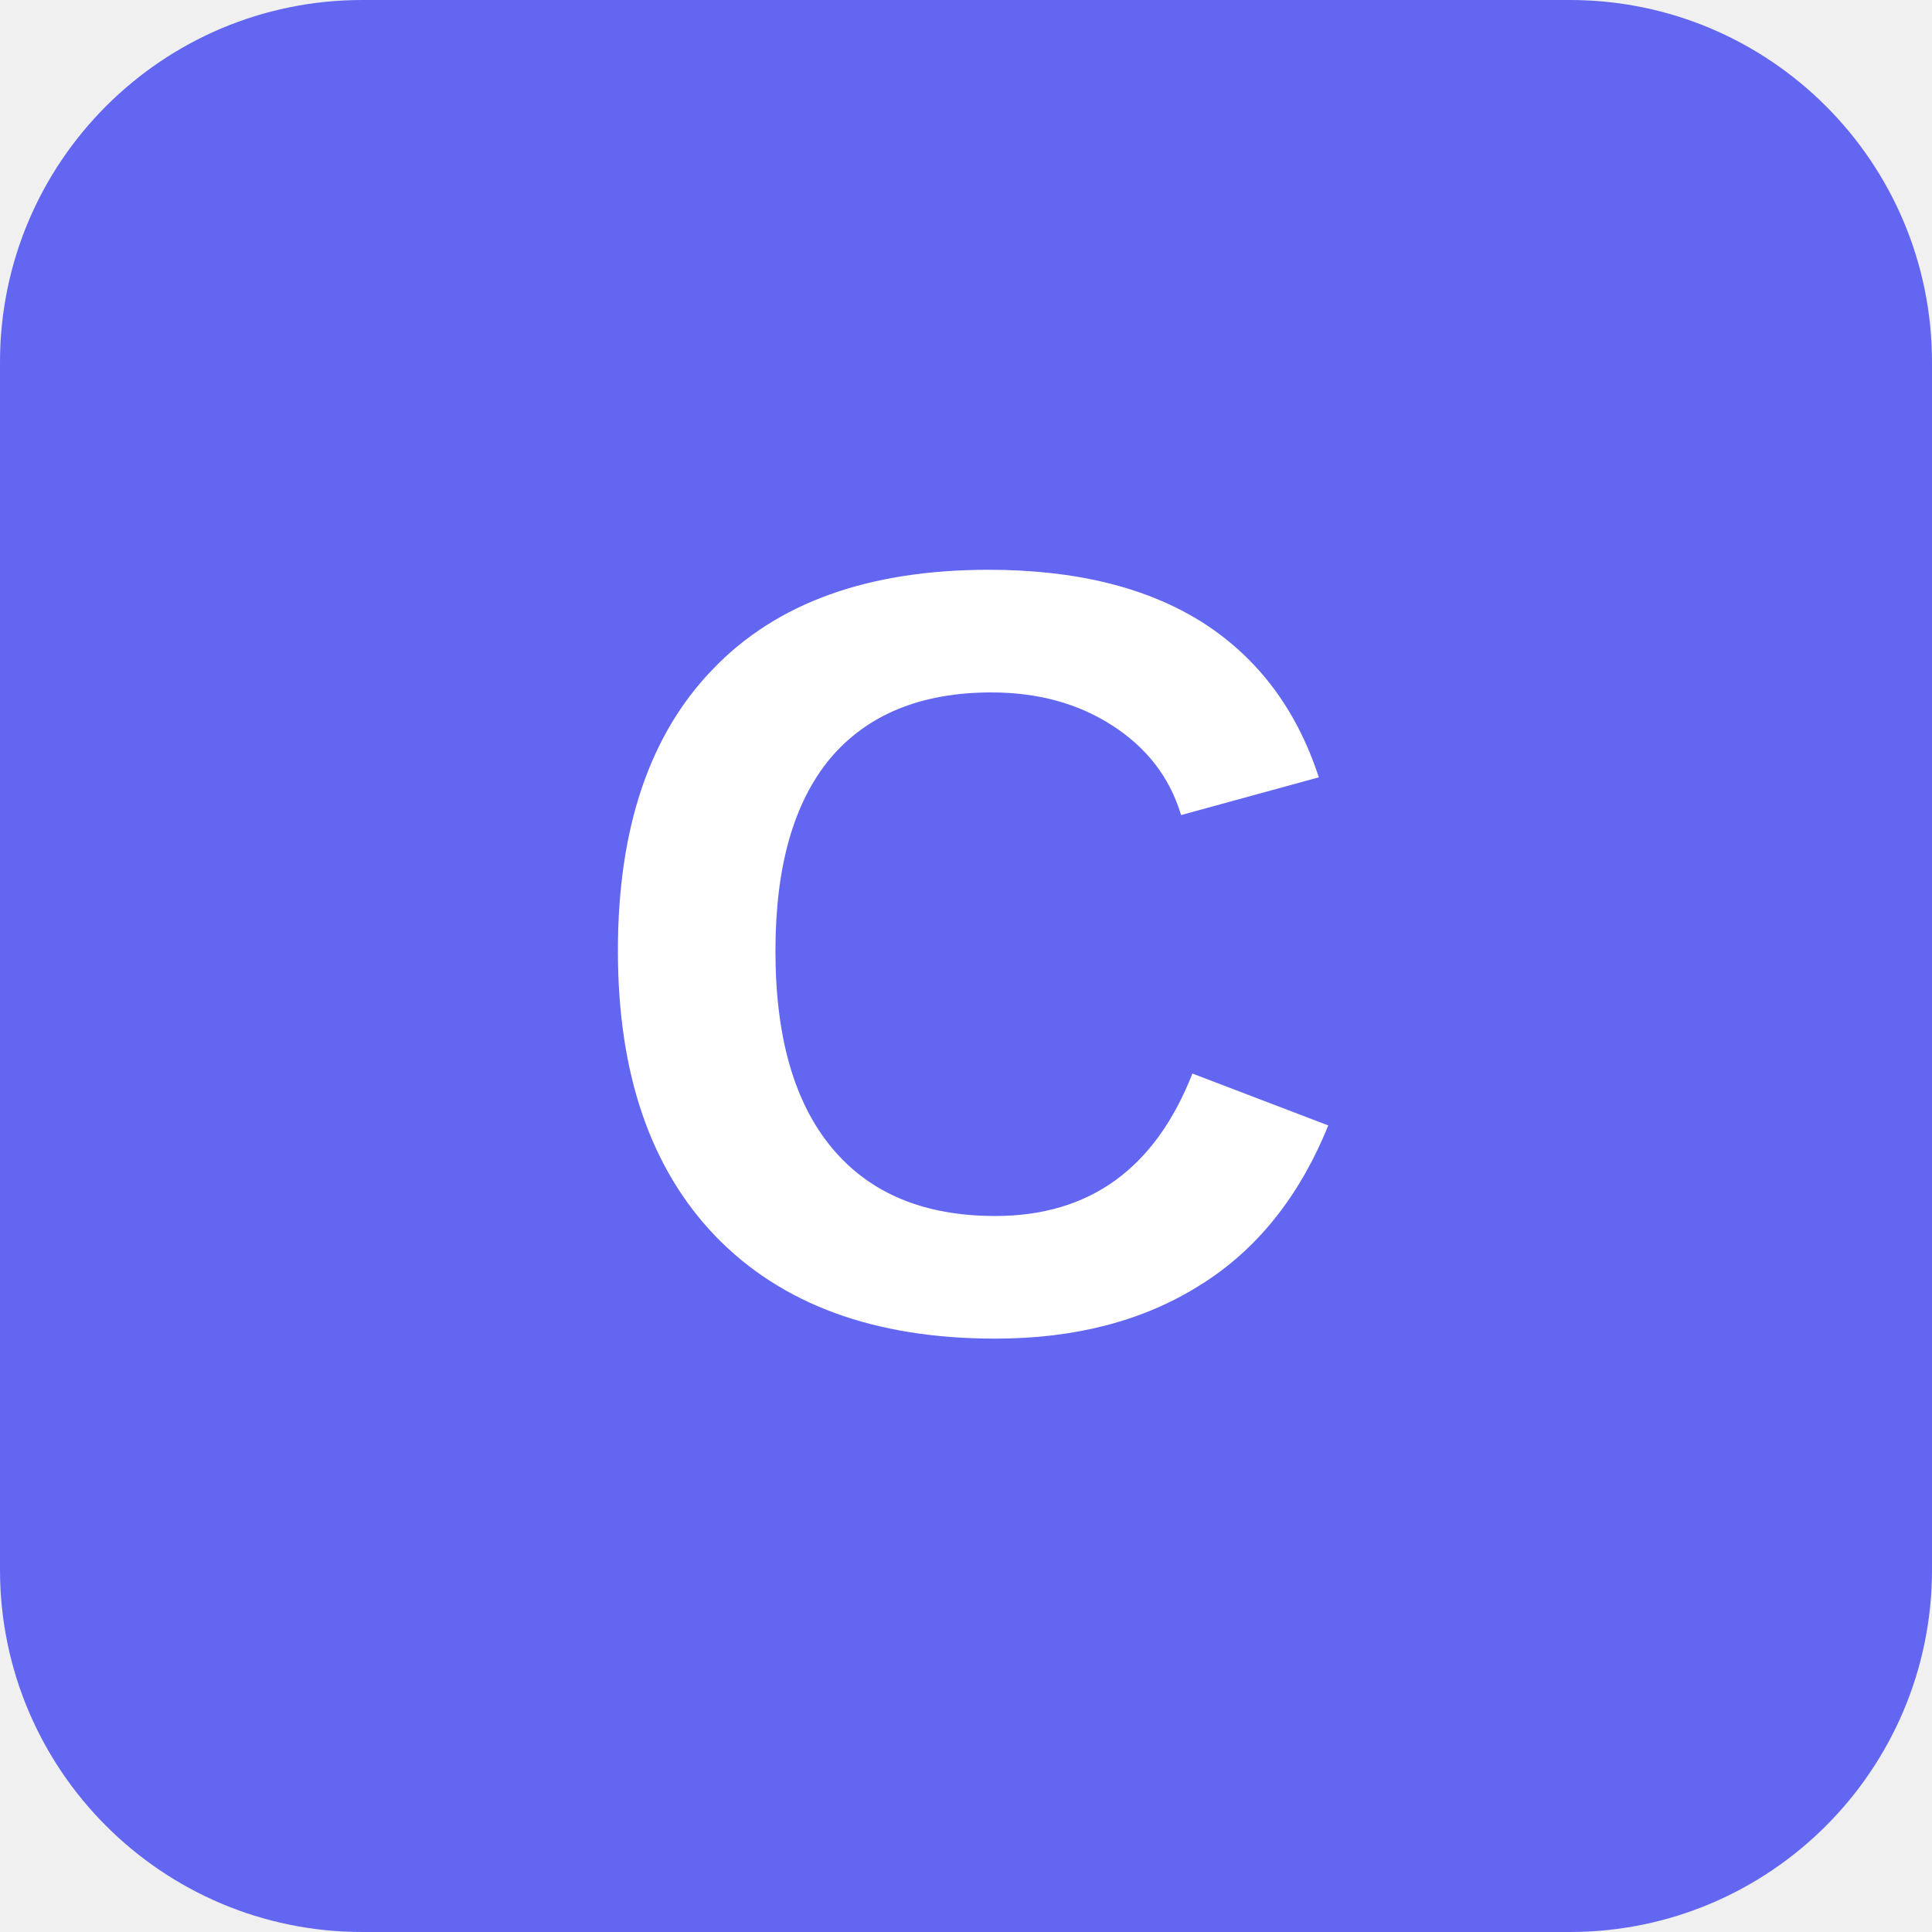
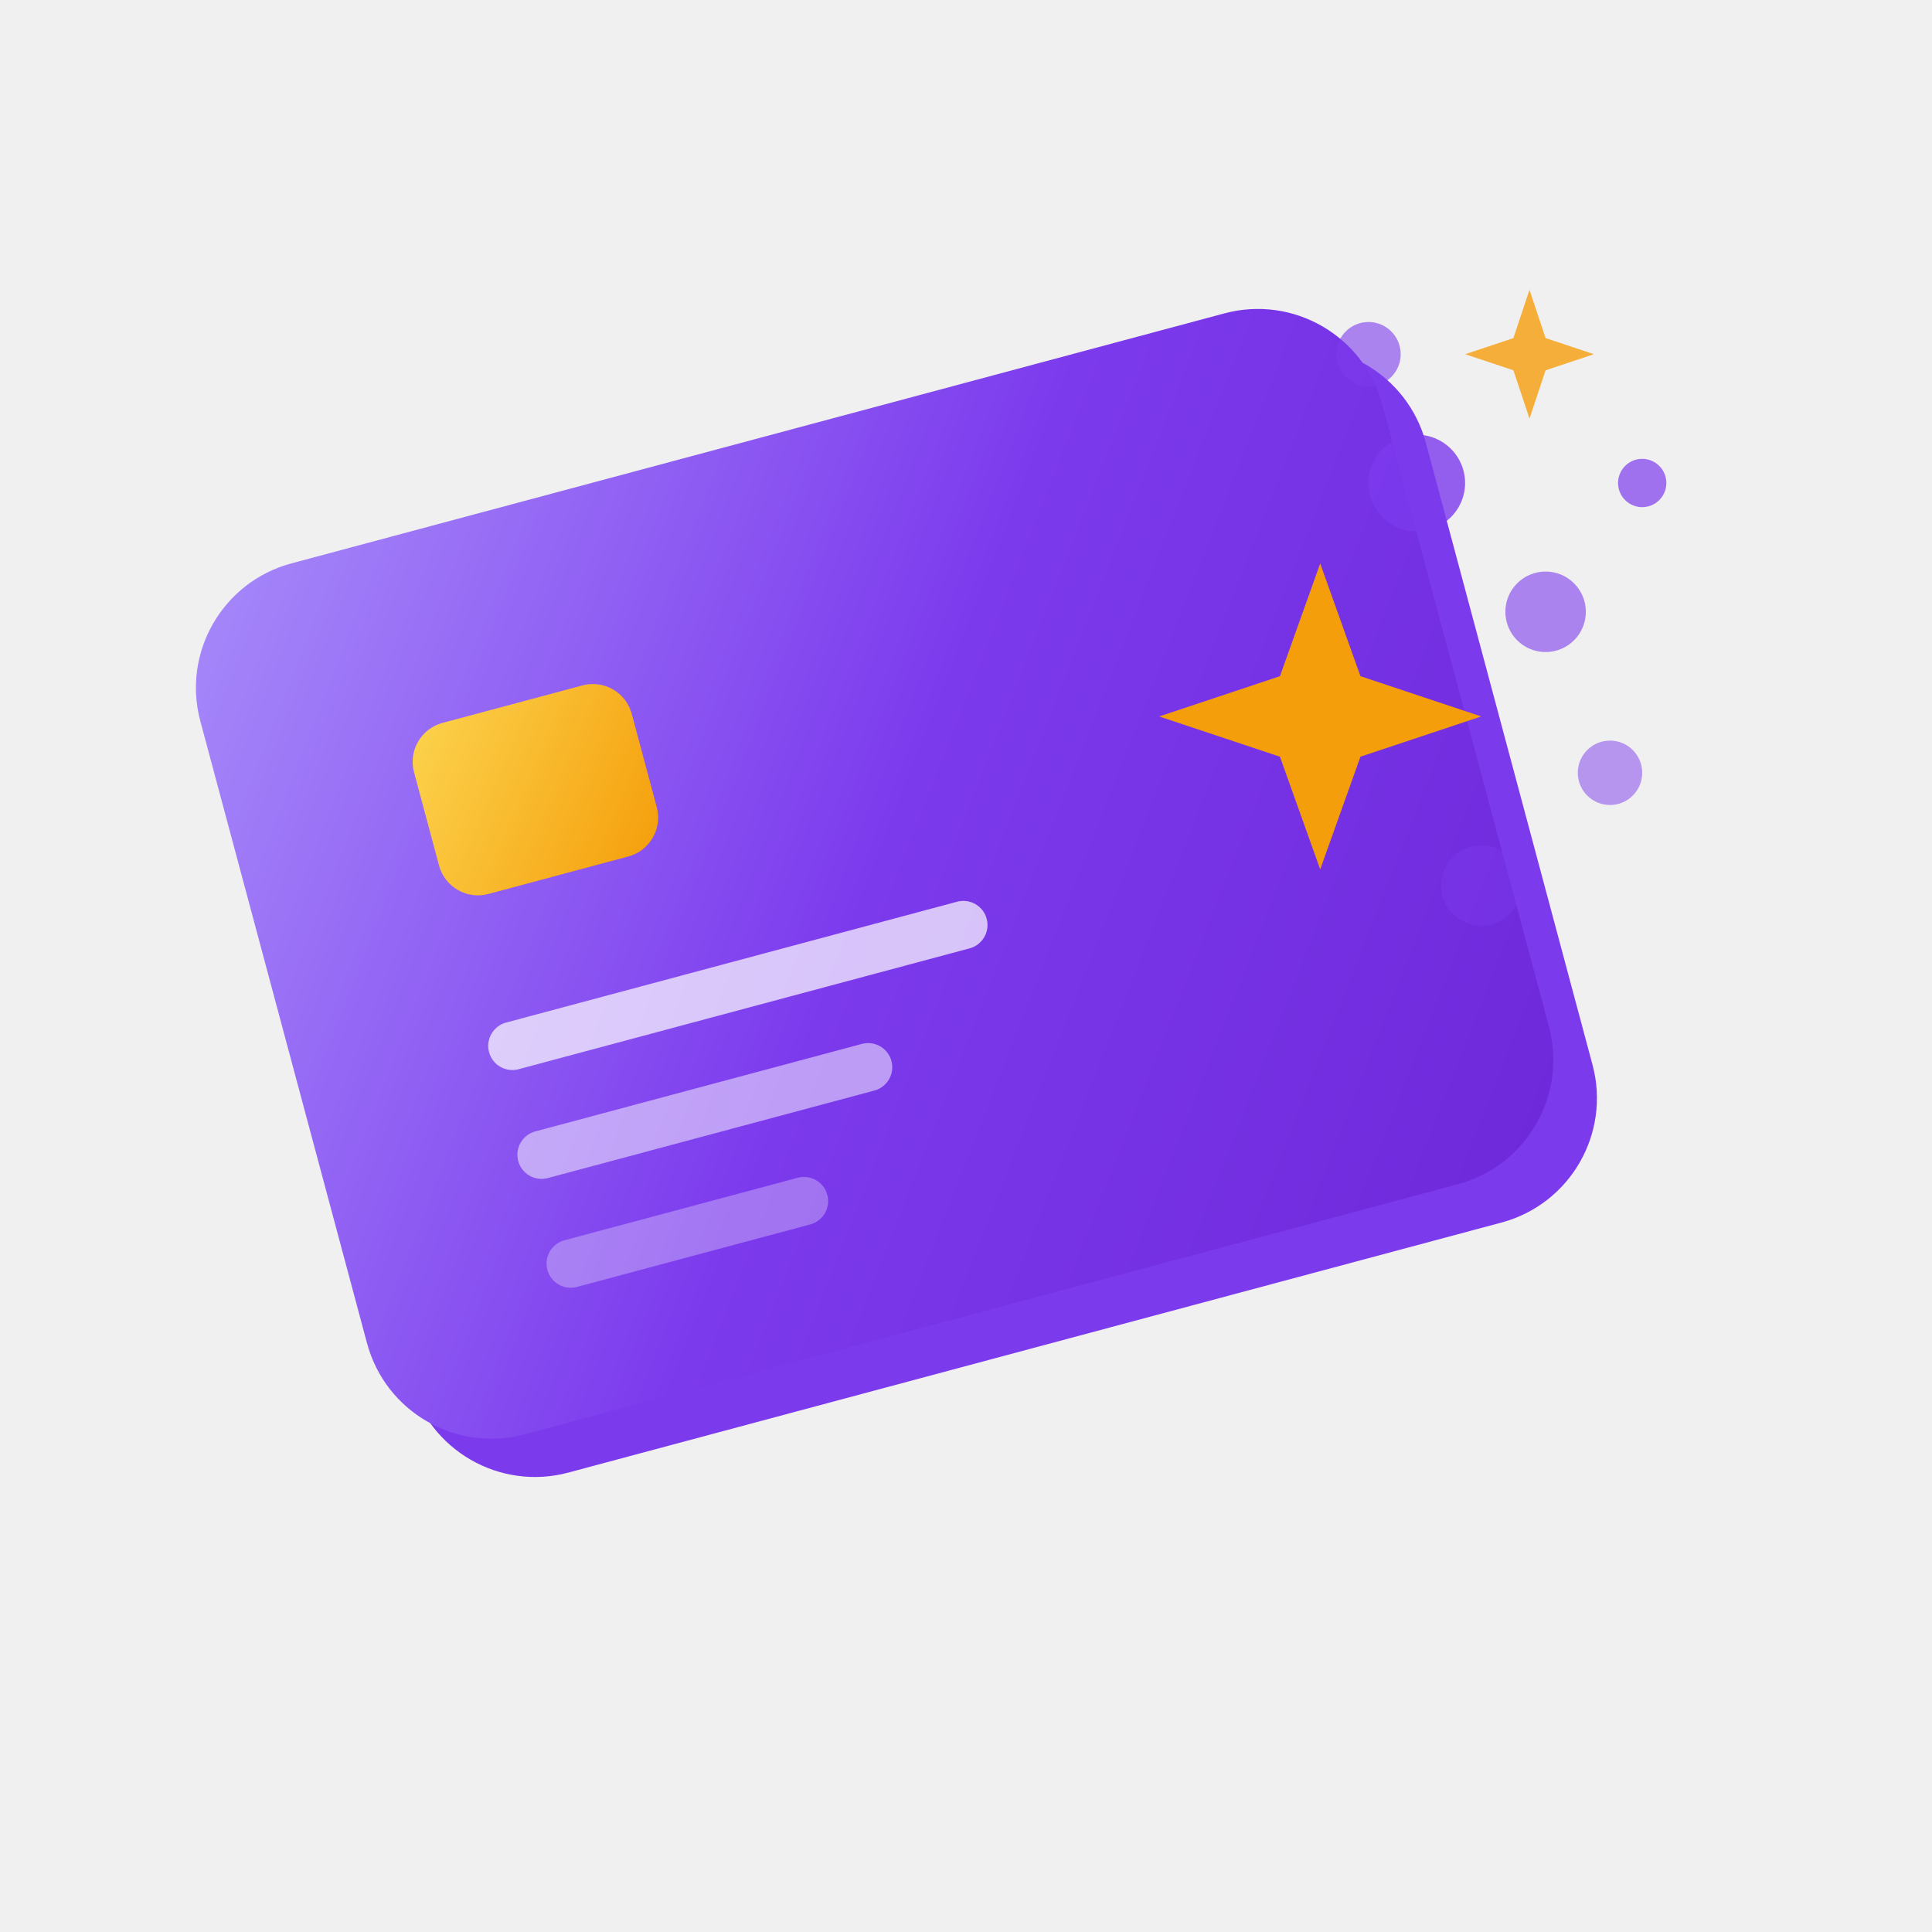
- <svg xmlns="http://www.w3.org/2000/svg" viewBox="0 0 32 32">
-   <rect width="32" height="32" rx="6" fill="#6366f1" />
-   <text x="16" y="22" text-anchor="middle" fill="white" font-family="Arial" font-weight="bold" font-size="18">C</text>
+ <svg xmlns="http://www.w3.org/2000/svg" width="32" height="32" viewBox="0 0 120 120" fill="none">
+   <g transform="rotate(-15 60 60)">
+     <rect x="20" y="28" width="76" height="56" rx="8" fill="#7C3AED" />
+     <rect x="18" y="25" width="76" height="56" rx="8" fill="url(#g1)" />
+     <rect x="30" y="37" width="14" height="11" rx="2.5" fill="url(#g2)" />
+     <rect x="30" y="56" width="32" height="3" rx="1.5" fill="white" opacity="0.7" />
+     <rect x="30" y="63" width="24" height="3" rx="1.5" fill="white" opacity="0.5" />
+     <rect x="30" y="70" width="18" height="3" rx="1.5" fill="white" opacity="0.3" />
+   </g>
+   <path d="M82 35 L84.5 42 L92 44.5 L84.5 47 L82 54 L79.5 47 L72 44.5 L79.5 42 Z" fill="#F59E0B" />
+   <path d="M95 18 L96 21 L99 22 L96 23 L95 26 L94 23 L91 22 L94 21 Z" fill="#F59E0B" opacity="0.8" />
+   <circle cx="88" cy="30" r="3" fill="#7C3AED" opacity="0.8" />
+   <circle cx="96" cy="38" r="2.5" fill="#7C3AED" opacity="0.6" />
+   <circle cx="100" cy="48" r="2" fill="#7C3AED" opacity="0.5" />
+   <circle cx="92" cy="55" r="2.5" fill="#7C3AED" opacity="0.4" />
+   <circle cx="102" cy="30" r="1.5" fill="#7C3AED" opacity="0.7" />
+   <circle cx="85" cy="22" r="2" fill="#7C3AED" opacity="0.6" />
+   <defs>
+     <linearGradient id="g1" x1="18" y1="25" x2="94" y2="81" gradientUnits="userSpaceOnUse">
+       <stop stop-color="#A78BFA" />
+       <stop offset="0.5" stop-color="#7C3AED" />
+       <stop offset="1" stop-color="#6D28D9" />
+     </linearGradient>
+     <linearGradient id="g2" x1="30" y1="37" x2="44" y2="48" gradientUnits="userSpaceOnUse">
+       <stop stop-color="#FCD34D" />
+       <stop offset="1" stop-color="#F59E0B" />
+     </linearGradient>
+   </defs>
</svg>
